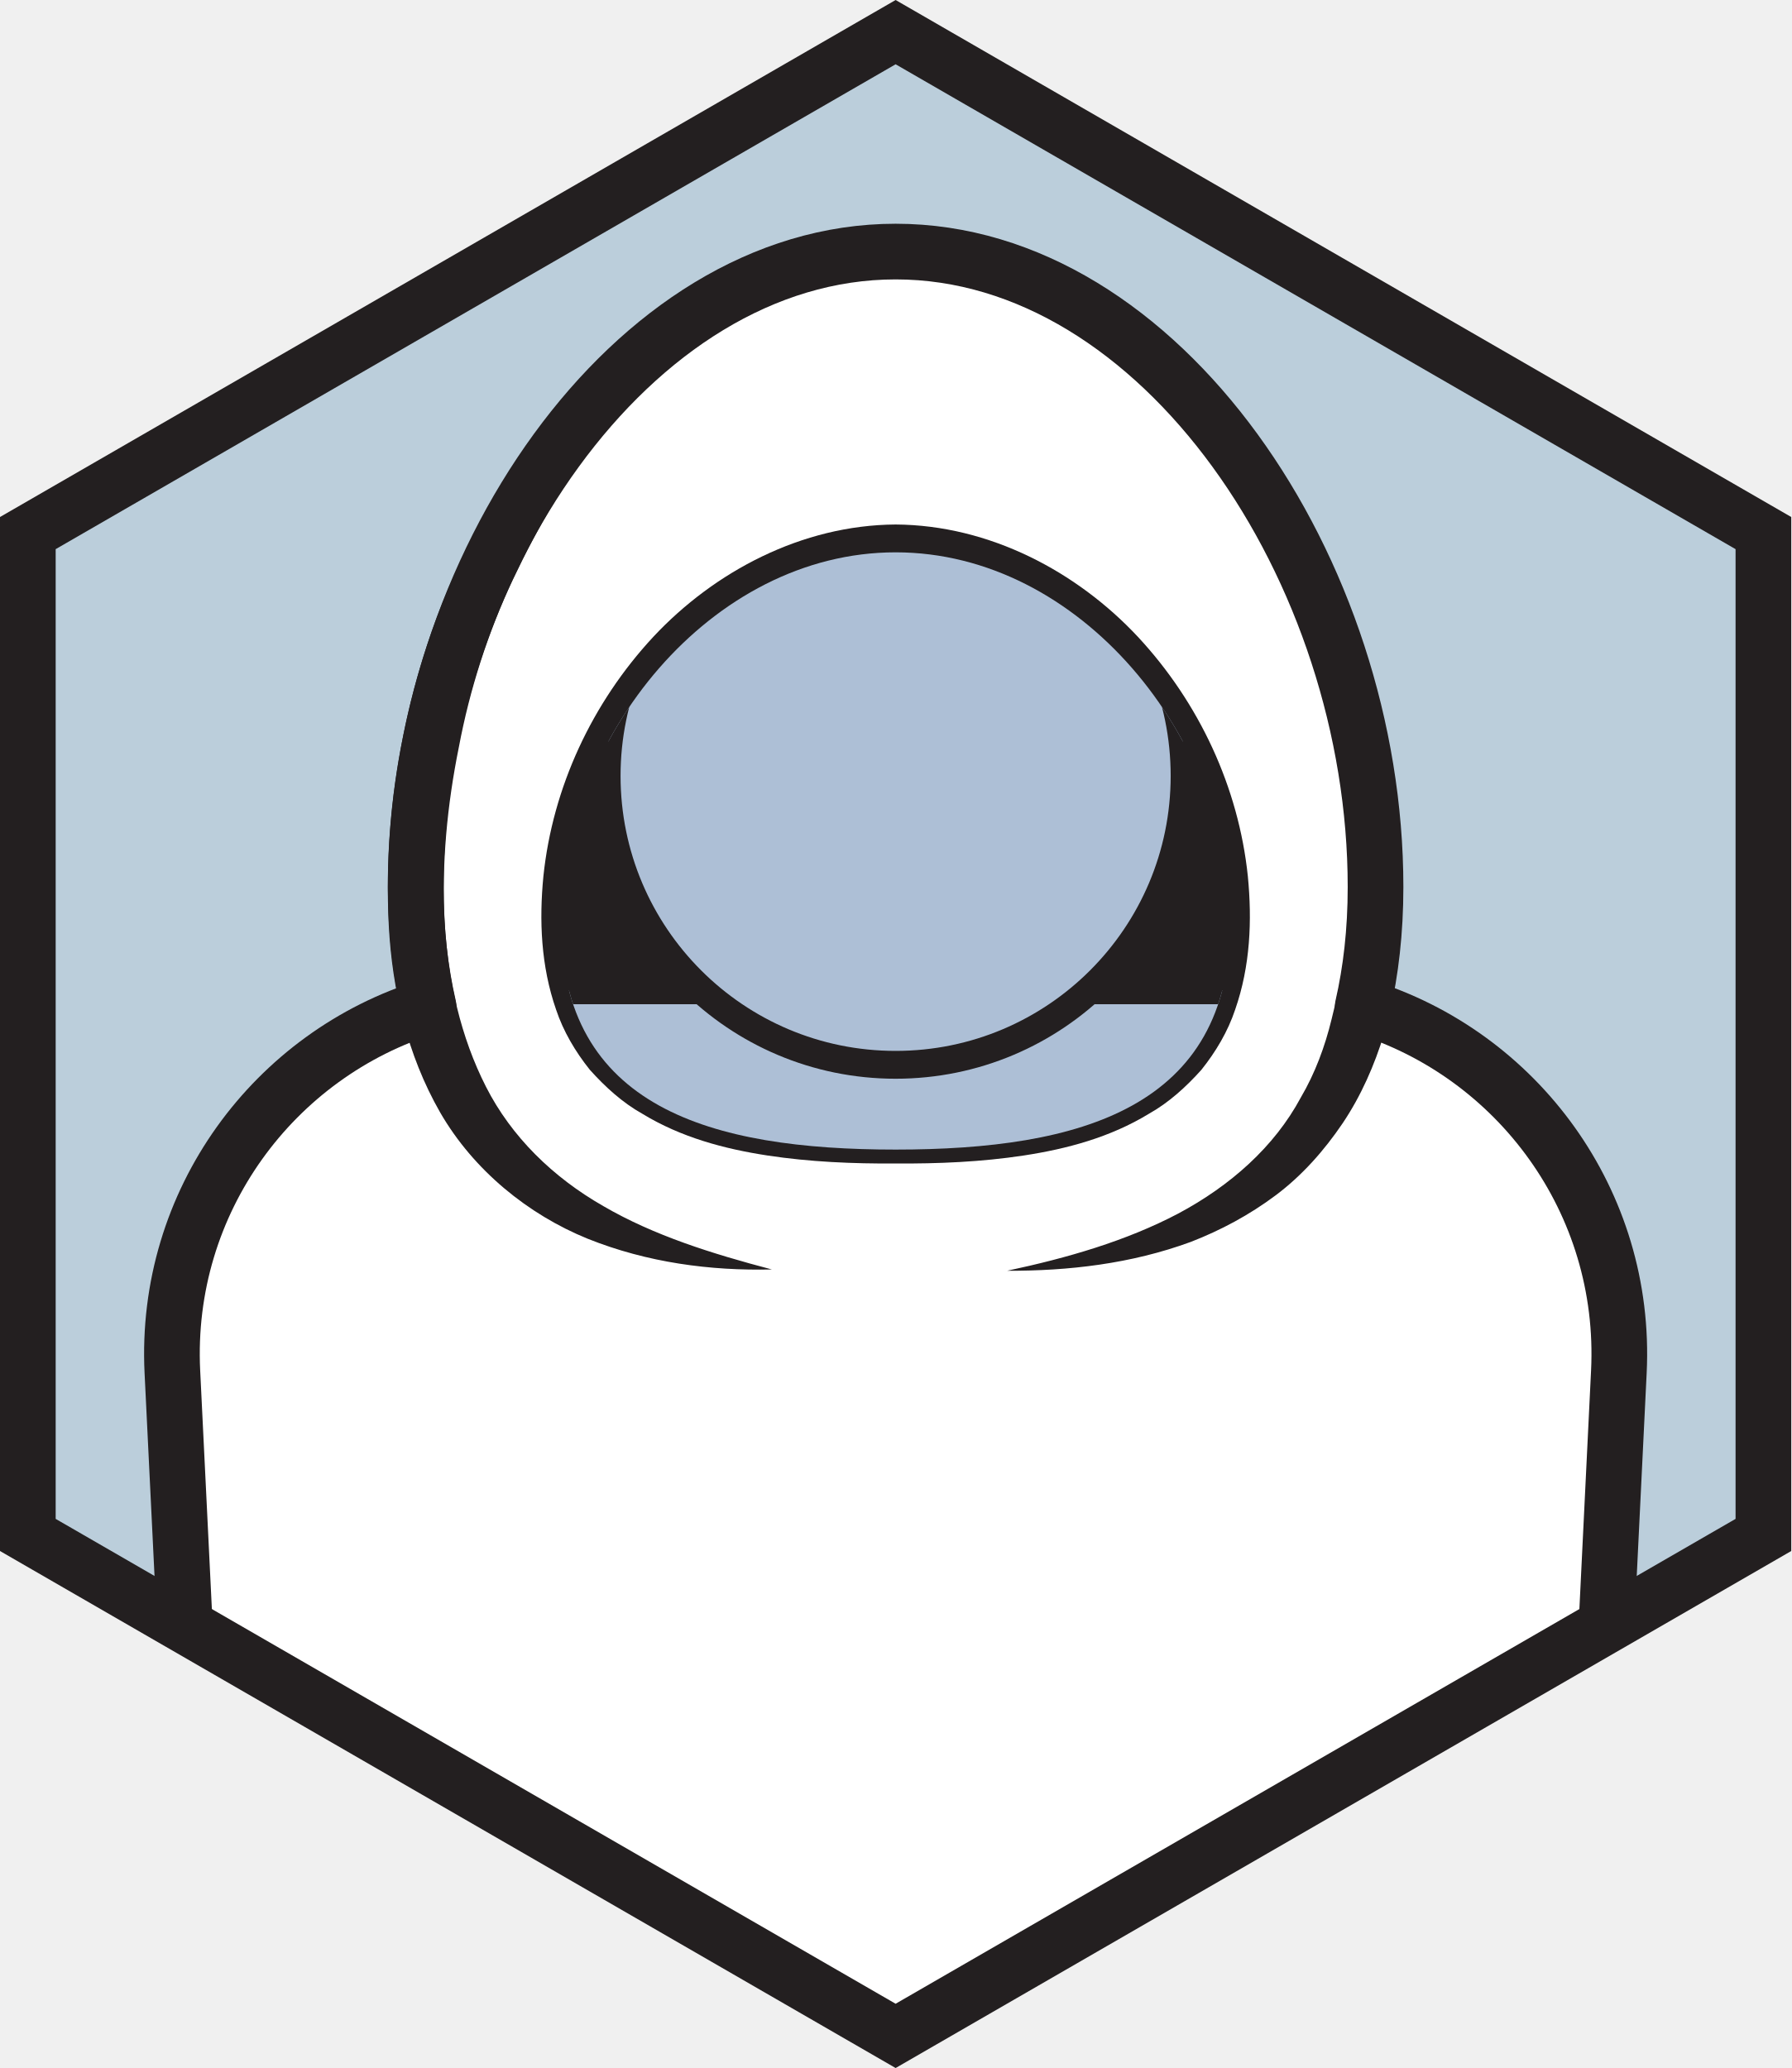
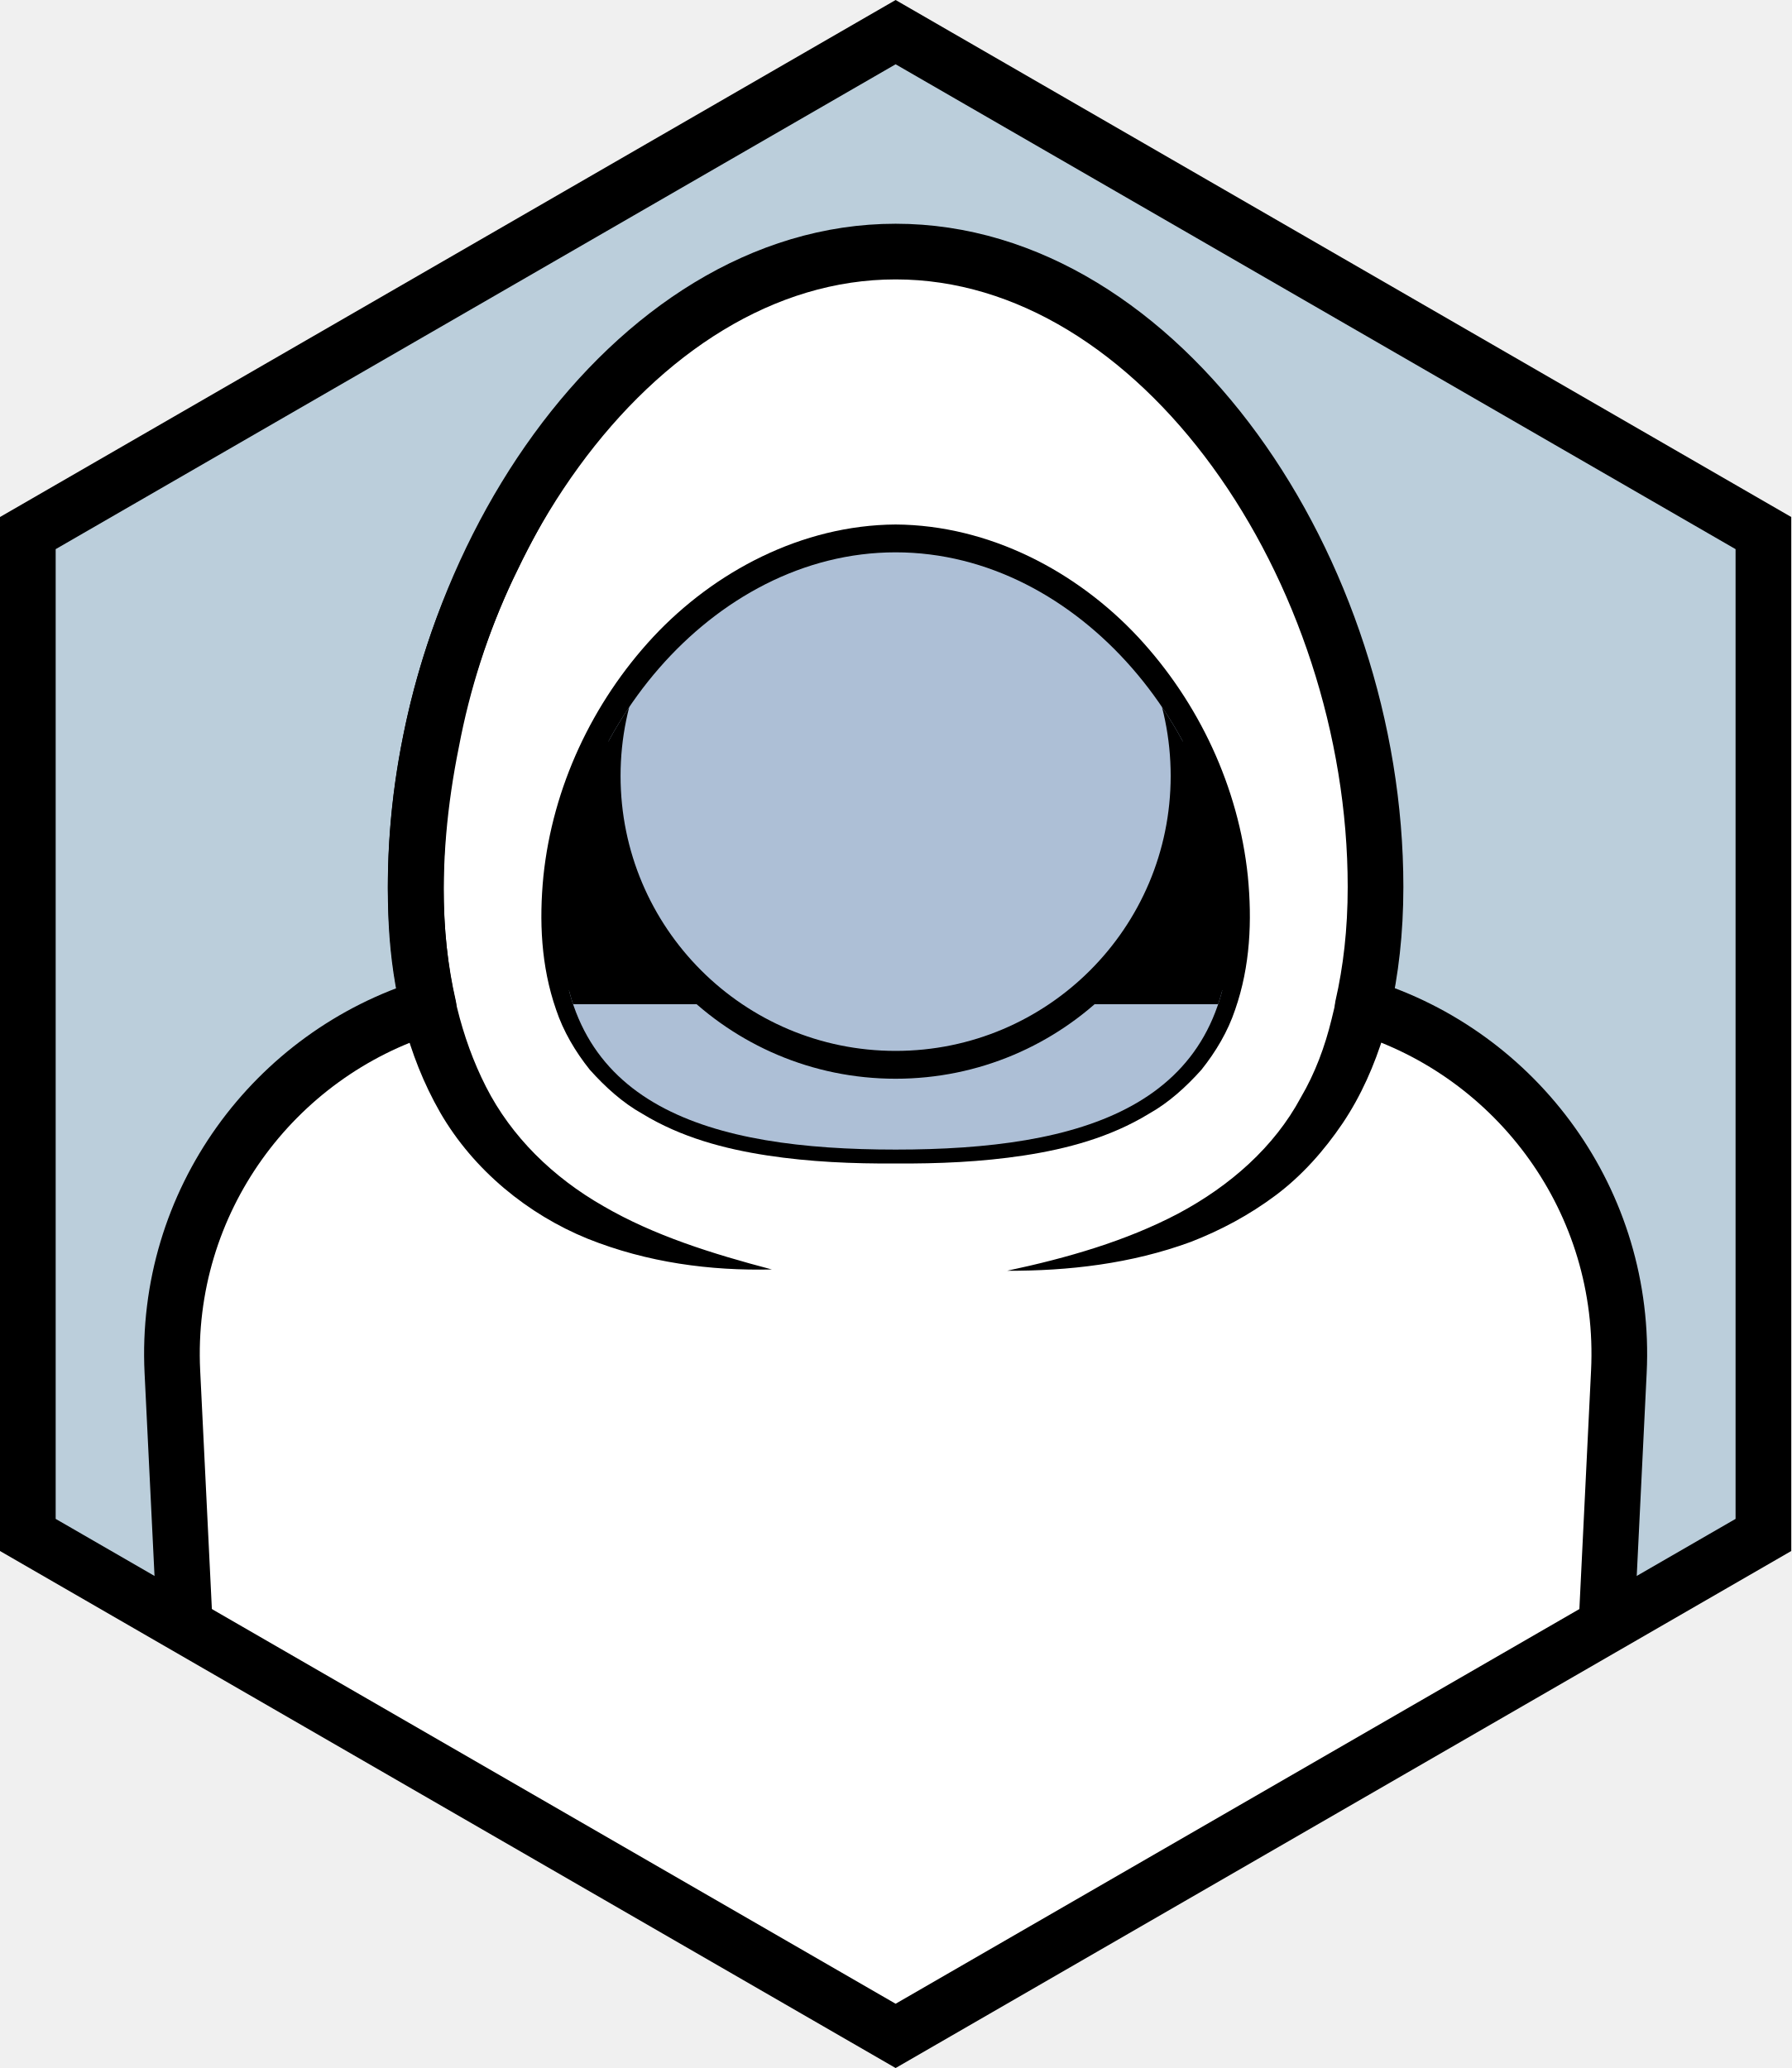
<svg xmlns="http://www.w3.org/2000/svg" fill-rule="evenodd" stroke-linecap="round" stroke-linejoin="round" stroke-miterlimit="10" clip-rule="evenodd" viewBox="0 0 64.354 74.309" xml:space="preserve">
  <path fill="#3f7faa" fill-rule="nonzero" d="M63.354 55.155v-36l-31.177-18-31.177 18v36l31.177 18z" opacity=".3" />
  <g transform="translate(-3.8229 -1.8453)">
    <clipPath id="a">
      <path d="M4.823 21v36L36 75l31.177-18V21L36 3Z" clip-rule="nonzero" />
    </clipPath>
    <g fill-rule="nonzero" clip-path="url(#a)">
-       <path fill="#fff" stroke="#231f20" stroke-width="2" d="M52.781 38.014c.291-1.275.461-2.69.461-4.298 0-11.386-7.719-22.831-17.242-22.831-9.522 0-17.241 11.445-17.241 22.831 0 1.608.169 3.023.461 4.298-5.552 1.709-9.503 7.006-9.204 13.125l1.007 20.55c.304 6.212 5.43 11.093 11.65 11.093l3.331 30.543h19.992l3.332-30.543c6.22 0 11.345-4.881 11.65-11.093l1.006-20.55c.3-6.119-3.652-11.416-9.203-13.125Z" />
-       <path fill="#231f20" d="M36 42.653c1.496-.015 2.989-.102 4.442-.347 1.447-.244 2.87-.66 4.057-1.414 1.195-.74 2.076-1.861 2.455-3.189.401-1.317.41-2.778.211-4.188-.401-2.833-1.814-5.497-3.796-7.5-1.958-2.026-4.63-3.35-7.369-3.323-2.739-.027-5.411 1.297-7.369 3.323-1.982 2.003-3.395 4.668-3.796 7.5-.199 1.41-.19 2.871.211 4.188.379 1.328 1.26 2.449 2.455 3.189 1.187.754 2.61 1.17 4.057 1.414 1.453.245 2.946.332 4.442.347m0 1c-1.532.009-3.074-.054-4.614-.289-1.533-.235-3.091-.647-4.486-1.498-.71-.397-1.332-.962-1.886-1.58-.519-.649-.952-1.379-1.213-2.163-.546-1.568-.61-3.208-.455-4.795.332-3.189 1.749-6.233 3.947-8.598 2.191-2.345 5.332-4.016 8.707-4.038 3.375.022 6.516 1.693 8.706 4.038 2.199 2.365 3.616 5.409 3.948 8.598.155 1.586.091 3.227-.455 4.795-.261.784-.694 1.514-1.213 2.163-.554.618-1.176 1.183-1.886 1.58-1.395.851-2.953 1.263-4.486 1.498-1.54.235-3.082.298-4.614.289" />
-       <path fill="#231f20" d="M36 43.153c-6.639 0-12.022-1.509-12.022-8.148 0-6.64 5.383-13.313 12.022-13.313s12.022 6.673 12.022 13.313c0 6.639-5.383 8.148-12.022 8.148" />
+       <path fill="#fff" stroke="#000" stroke-width="2" d="M52.781 38.014c.291-1.275.461-2.69.461-4.298 0-11.386-7.719-22.831-17.242-22.831-9.522 0-17.241 11.445-17.241 22.831 0 1.608.169 3.023.461 4.298-5.552 1.709-9.503 7.006-9.204 13.125l1.007 20.55c.304 6.212 5.43 11.093 11.65 11.093l3.331 30.543h19.992l3.332-30.543c6.22 0 11.345-4.881 11.65-11.093l1.006-20.55c.3-6.119-3.652-11.416-9.203-13.125Z" />
+       <path d="M36 42.653c1.496-.015 2.989-.102 4.442-.347 1.447-.244 2.87-.66 4.057-1.414 1.195-.74 2.076-1.861 2.455-3.189.401-1.317.41-2.778.211-4.188-.401-2.833-1.814-5.497-3.796-7.5-1.958-2.026-4.63-3.35-7.369-3.323-2.739-.027-5.411 1.297-7.369 3.323-1.982 2.003-3.395 4.668-3.796 7.5-.199 1.41-.19 2.871.211 4.188.379 1.328 1.26 2.449 2.455 3.189 1.187.754 2.61 1.17 4.057 1.414 1.453.245 2.946.332 4.442.347m0 1c-1.532.009-3.074-.054-4.614-.289-1.533-.235-3.091-.647-4.486-1.498-.71-.397-1.332-.962-1.886-1.58-.519-.649-.952-1.379-1.213-2.163-.546-1.568-.61-3.208-.455-4.795.332-3.189 1.749-6.233 3.947-8.598 2.191-2.345 5.332-4.016 8.707-4.038 3.375.022 6.516 1.693 8.706 4.038 2.199 2.365 3.616 5.409 3.948 8.598.155 1.586.091 3.227-.455 4.795-.261.784-.694 1.514-1.213 2.163-.554.618-1.176 1.183-1.886 1.58-1.395.851-2.953 1.263-4.486 1.498-1.54.235-3.082.298-4.614.289" />
+       <path d="M36 43.153c-6.639 0-12.022-1.509-12.022-8.148 0-6.64 5.383-13.313 12.022-13.313s12.022 6.673 12.022 13.313c0 6.639-5.383 8.148-12.022 8.148" />
    </g>
  </g>
  <g transform="translate(-3.8229 -1.8453)">
    <clipPath id="b">
      <path d="M23.978 35.005c0 6.64 5.383 8.148 12.022 8.148s12.022-1.508 12.022-8.148S42.639 21.692 36 21.692s-12.022 6.673-12.022 13.313z" clip-rule="nonzero" />
    </clipPath>
    <g clip-path="url(#b)">
-       <path fill="#adbfd6" fill-rule="nonzero" stroke="#231f20" d="M48.931 37.43h-25.862c-7.469 0-13.419 6.248-13.053 13.708l1.006 20.55c.305 6.213 5.43 11.093 11.65 11.093l3.332 30.543h19.992l3.332-30.543c6.219 0 11.345-4.88 11.649-11.093l1.007-20.55c.365-7.46-5.584-13.708-13.053-13.708Z" />
+       <path fill="#adbfd6" fill-rule="nonzero" stroke="#000" d="M48.931 37.43h-25.862c-7.469 0-13.419 6.248-13.053 13.708l1.006 20.55c.305 6.213 5.43 11.093 11.65 11.093l3.332 30.543h19.992l3.332-30.543c6.219 0 11.345-4.88 11.649-11.093l1.007-20.55c.365-7.46-5.584-13.708-13.053-13.708Z" />
      <path fill="#adbfd6" fill-rule="nonzero" d="M46.382 29.725c0 5.734-4.648 10.382-10.382 10.382s-10.382-4.648-10.382-10.382 4.648-10.382 10.382-10.382 10.382 4.648 10.382 10.382" />
-       <circle cx="-10.382" r="10.382" fill="none" stroke="#231f20" transform="matrix(0 -1 -1 0 35.9999 19.3431)" />
+       <circle cx="-10.382" r="10.382" fill="none" stroke="#000" transform="matrix(0 -1 -1 0 35.9999 19.3431)" />
    </g>
  </g>
  <g transform="translate(36.181 8.2273)">
    <clipPath id="c">
      <path d="M-35.181 10.927v36l31.177 18 31.177-18v-36l-31.177-18z" clip-rule="nonzero" />
    </clipPath>
    <g clip-path="url(#c)">
-       <path fill="#231f20" fill-rule="nonzero" d="M0 37.435c2.159-.459 4.274-1.068 6.15-2.056 1.862-.994 3.449-2.389 4.404-4.171.51-.868.867-1.827 1.107-2.82.126-.496.223-.995.36-1.498l.48-1.528c.146-.521.25-1.057.257-1.595-.007-.539-.046-1.078-.068-1.616-.007-.539-.09-1.073-.159-1.608-.074-.534-.119-1.072-.249-1.597-.37-2.126-1.078-4.183-1.951-6.146-.872-1.967-2.001-3.823-3.376-5.461-1.379-1.63-2.991-3.064-4.818-4.104C.318 2.188-1.736 1.576-3.797 1.591c-2.058-.002-4.088.584-5.889 1.601-1.806 1.015-3.392 2.426-4.743 4.033-1.365 1.605-2.418 3.464-3.322 5.369-.903 1.913-1.553 3.95-1.945 6.027-.83 4.103-.852 8.617.978 12.208.911 1.789 2.398 3.246 4.216 4.284 1.818 1.058 3.911 1.711 6.052 2.275-2.213.052-4.474-.245-6.622-1.106-2.132-.868-4.091-2.452-5.294-4.533-1.192-2.078-1.727-4.433-1.847-6.72-.117-2.291.06-4.578.515-6.81.445-2.234 1.162-4.412 2.152-6.463.978-2.053 2.188-4.012 3.708-5.731 1.513-1.716 3.293-3.232 5.346-4.32C-8.449.614-6.111-.007-3.768.067-1.423.117.861.88 2.811 2.076c1.964 1.191 3.634 2.773 5.04 4.53 1.429 1.744 2.583 3.695 3.469 5.752.885 2.054 1.593 4.195 1.953 6.406.127.545.169 1.105.24 1.659.065.556.143 1.11.145 1.671.055 1.121.035 2.227.182 3.373.068.574.12 1.16.082 1.743-.029.584-.202 1.15-.377 1.711-.343 1.121-.822 2.221-1.487 3.211-.665.984-1.466 1.888-2.411 2.594-.943.706-1.975 1.256-3.041 1.67-2.154.792-4.402 1.046-6.606 1.039" />
+       <path fill-rule="nonzero" d="M0 37.435c2.159-.459 4.274-1.068 6.15-2.056 1.862-.994 3.449-2.389 4.404-4.171.51-.868.867-1.827 1.107-2.82.126-.496.223-.995.36-1.498l.48-1.528c.146-.521.25-1.057.257-1.595-.007-.539-.046-1.078-.068-1.616-.007-.539-.09-1.073-.159-1.608-.074-.534-.119-1.072-.249-1.597-.37-2.126-1.078-4.183-1.951-6.146-.872-1.967-2.001-3.823-3.376-5.461-1.379-1.63-2.991-3.064-4.818-4.104C.318 2.188-1.736 1.576-3.797 1.591c-2.058-.002-4.088.584-5.889 1.601-1.806 1.015-3.392 2.426-4.743 4.033-1.365 1.605-2.418 3.464-3.322 5.369-.903 1.913-1.553 3.95-1.945 6.027-.83 4.103-.852 8.617.978 12.208.911 1.789 2.398 3.246 4.216 4.284 1.818 1.058 3.911 1.711 6.052 2.275-2.213.052-4.474-.245-6.622-1.106-2.132-.868-4.091-2.452-5.294-4.533-1.192-2.078-1.727-4.433-1.847-6.72-.117-2.291.06-4.578.515-6.81.445-2.234 1.162-4.412 2.152-6.463.978-2.053 2.188-4.012 3.708-5.731 1.513-1.716 3.293-3.232 5.346-4.32C-8.449.614-6.111-.007-3.768.067-1.423.117.861.88 2.811 2.076c1.964 1.191 3.634 2.773 5.04 4.53 1.429 1.744 2.583 3.695 3.469 5.752.885 2.054 1.593 4.195 1.953 6.406.127.545.169 1.105.24 1.659.065.556.143 1.11.145 1.671.055 1.121.035 2.227.182 3.373.068.574.12 1.16.082 1.743-.029.584-.202 1.15-.377 1.711-.343 1.121-.822 2.221-1.487 3.211-.665.984-1.466 1.888-2.411 2.594-.943.706-1.975 1.256-3.041 1.67-2.154.792-4.402 1.046-6.606 1.039" />
    </g>
  </g>
-   <path fill="none" stroke="#231f20" stroke-linecap="butt" stroke-linejoin="miter" stroke-width="2" d="M63.354 55.155v-36l-31.177-18-31.177 18v36l31.177 18z" />
+   <path fill="none" stroke="#000" stroke-linecap="butt" stroke-linejoin="miter" stroke-width="2" d="M63.354 55.155v-36l-31.177-18-31.177 18v36l31.177 18z" />
</svg>
